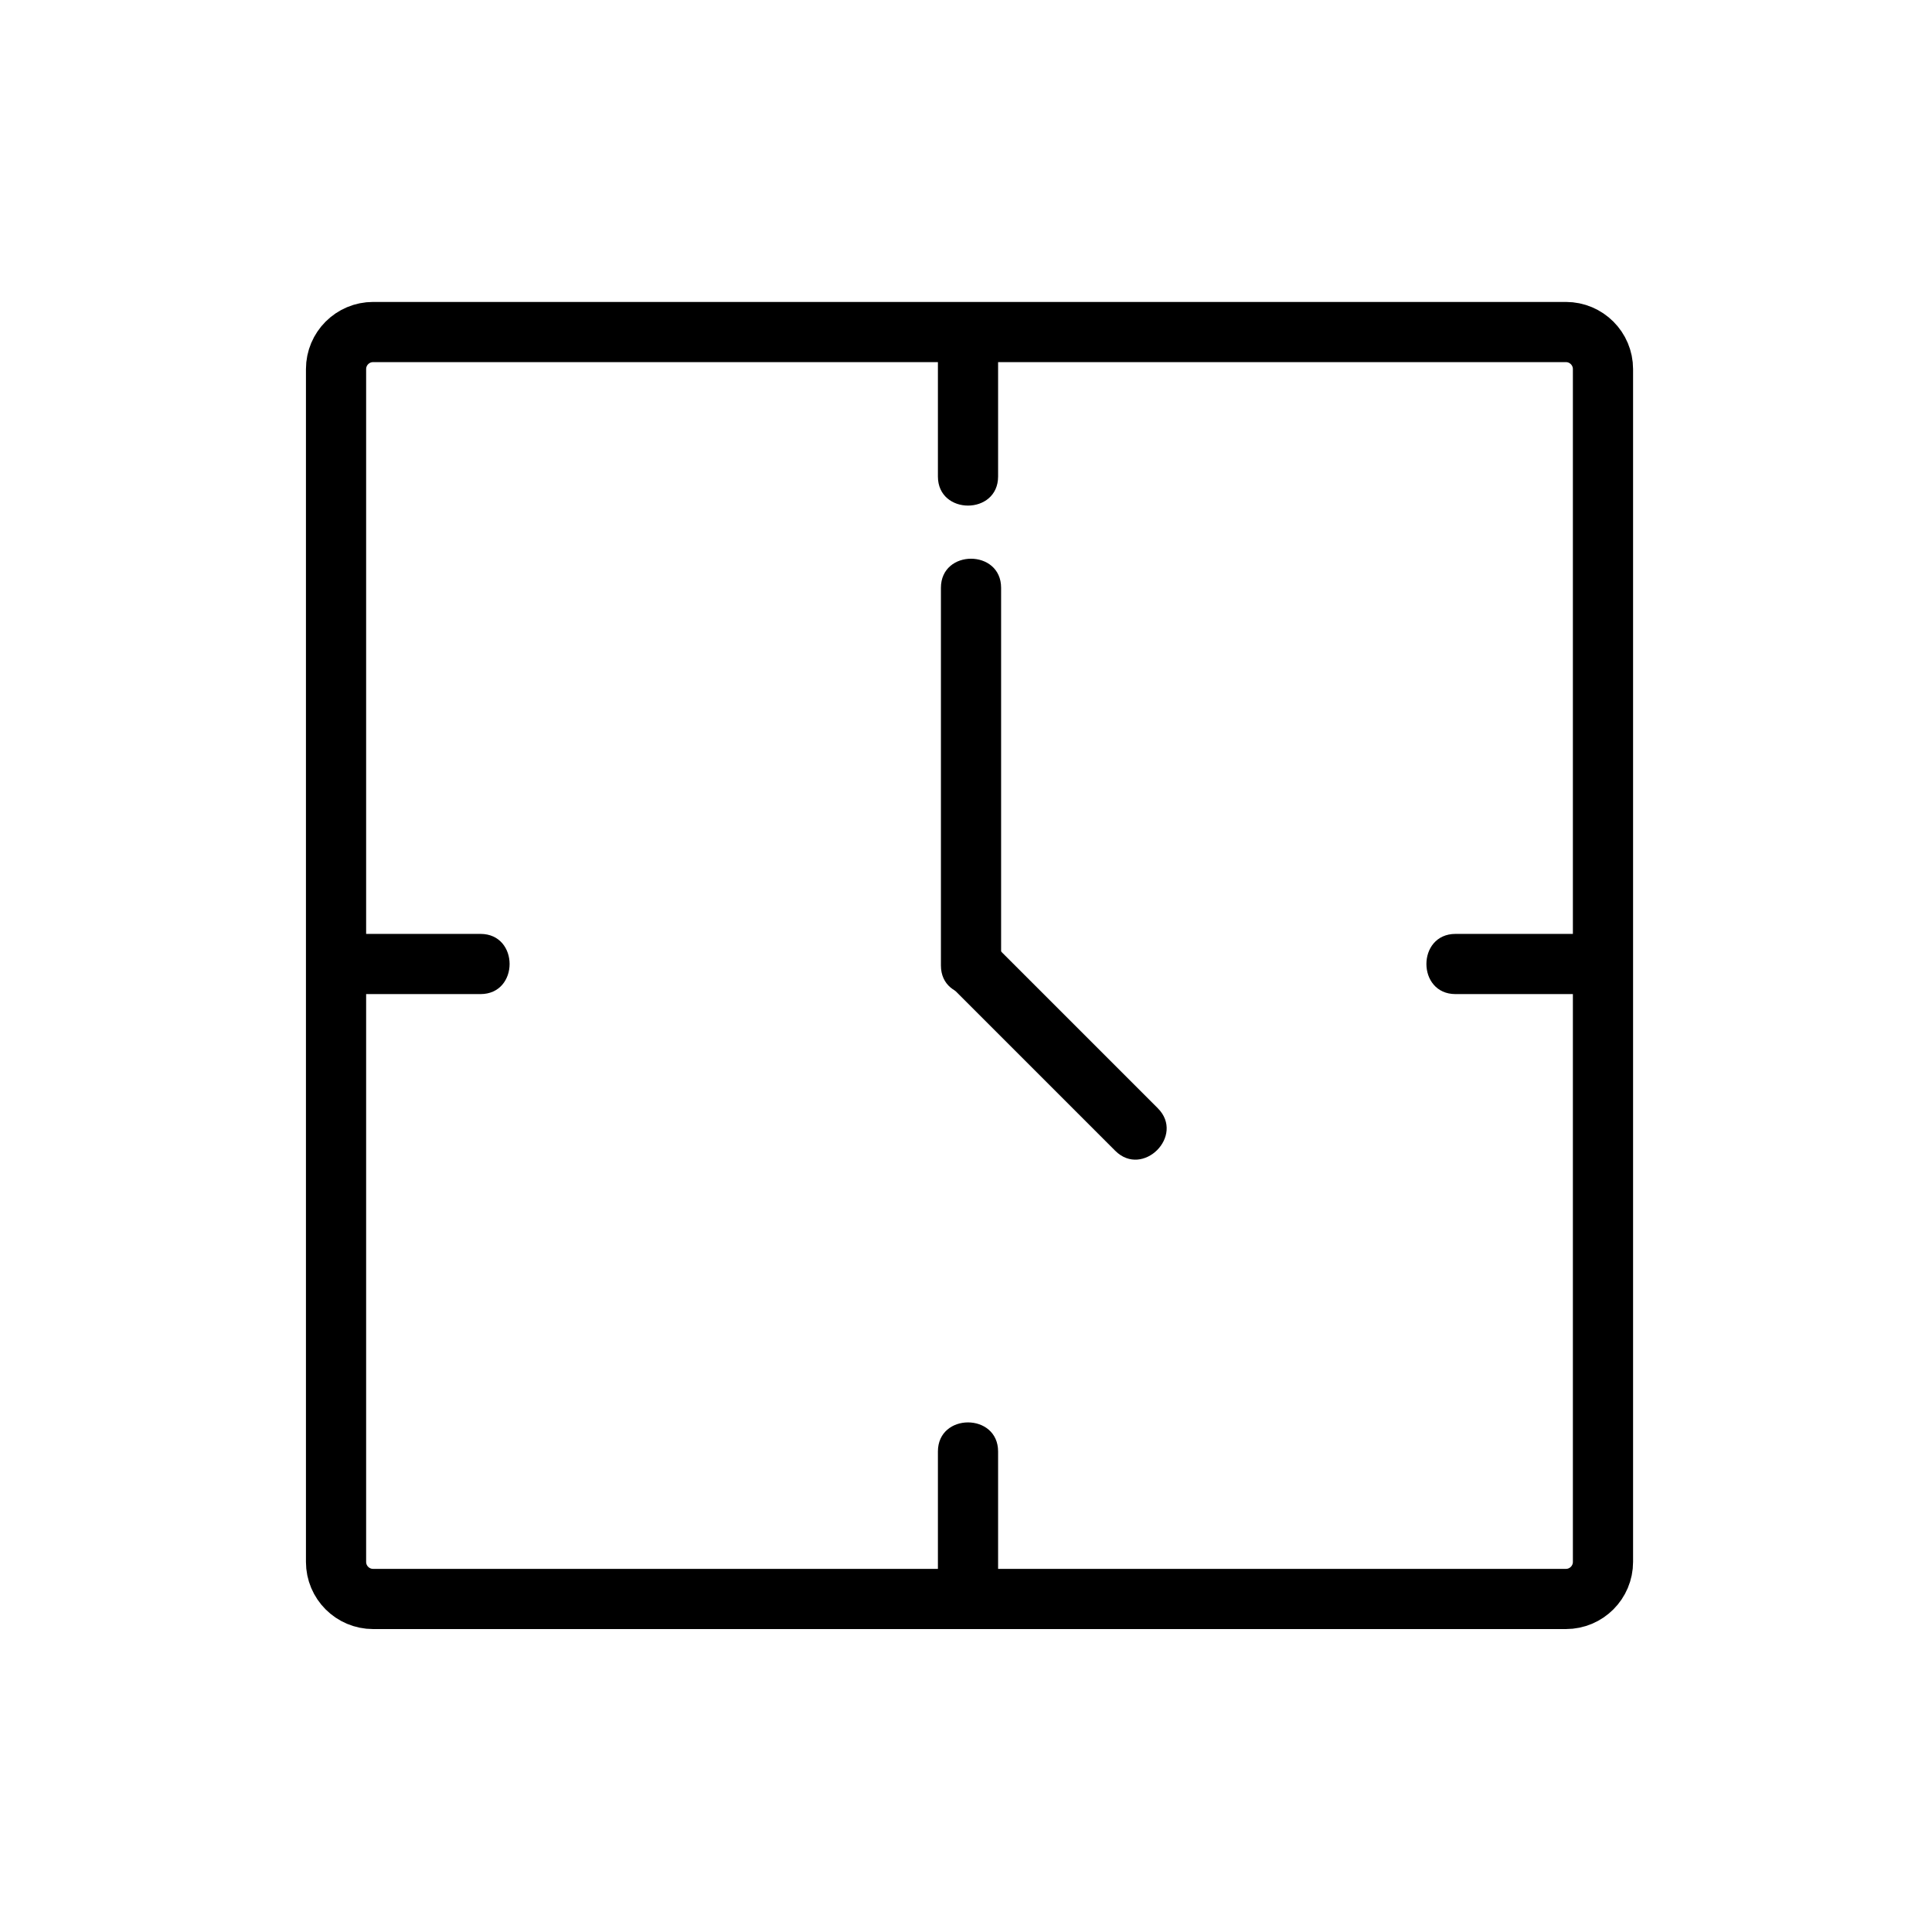
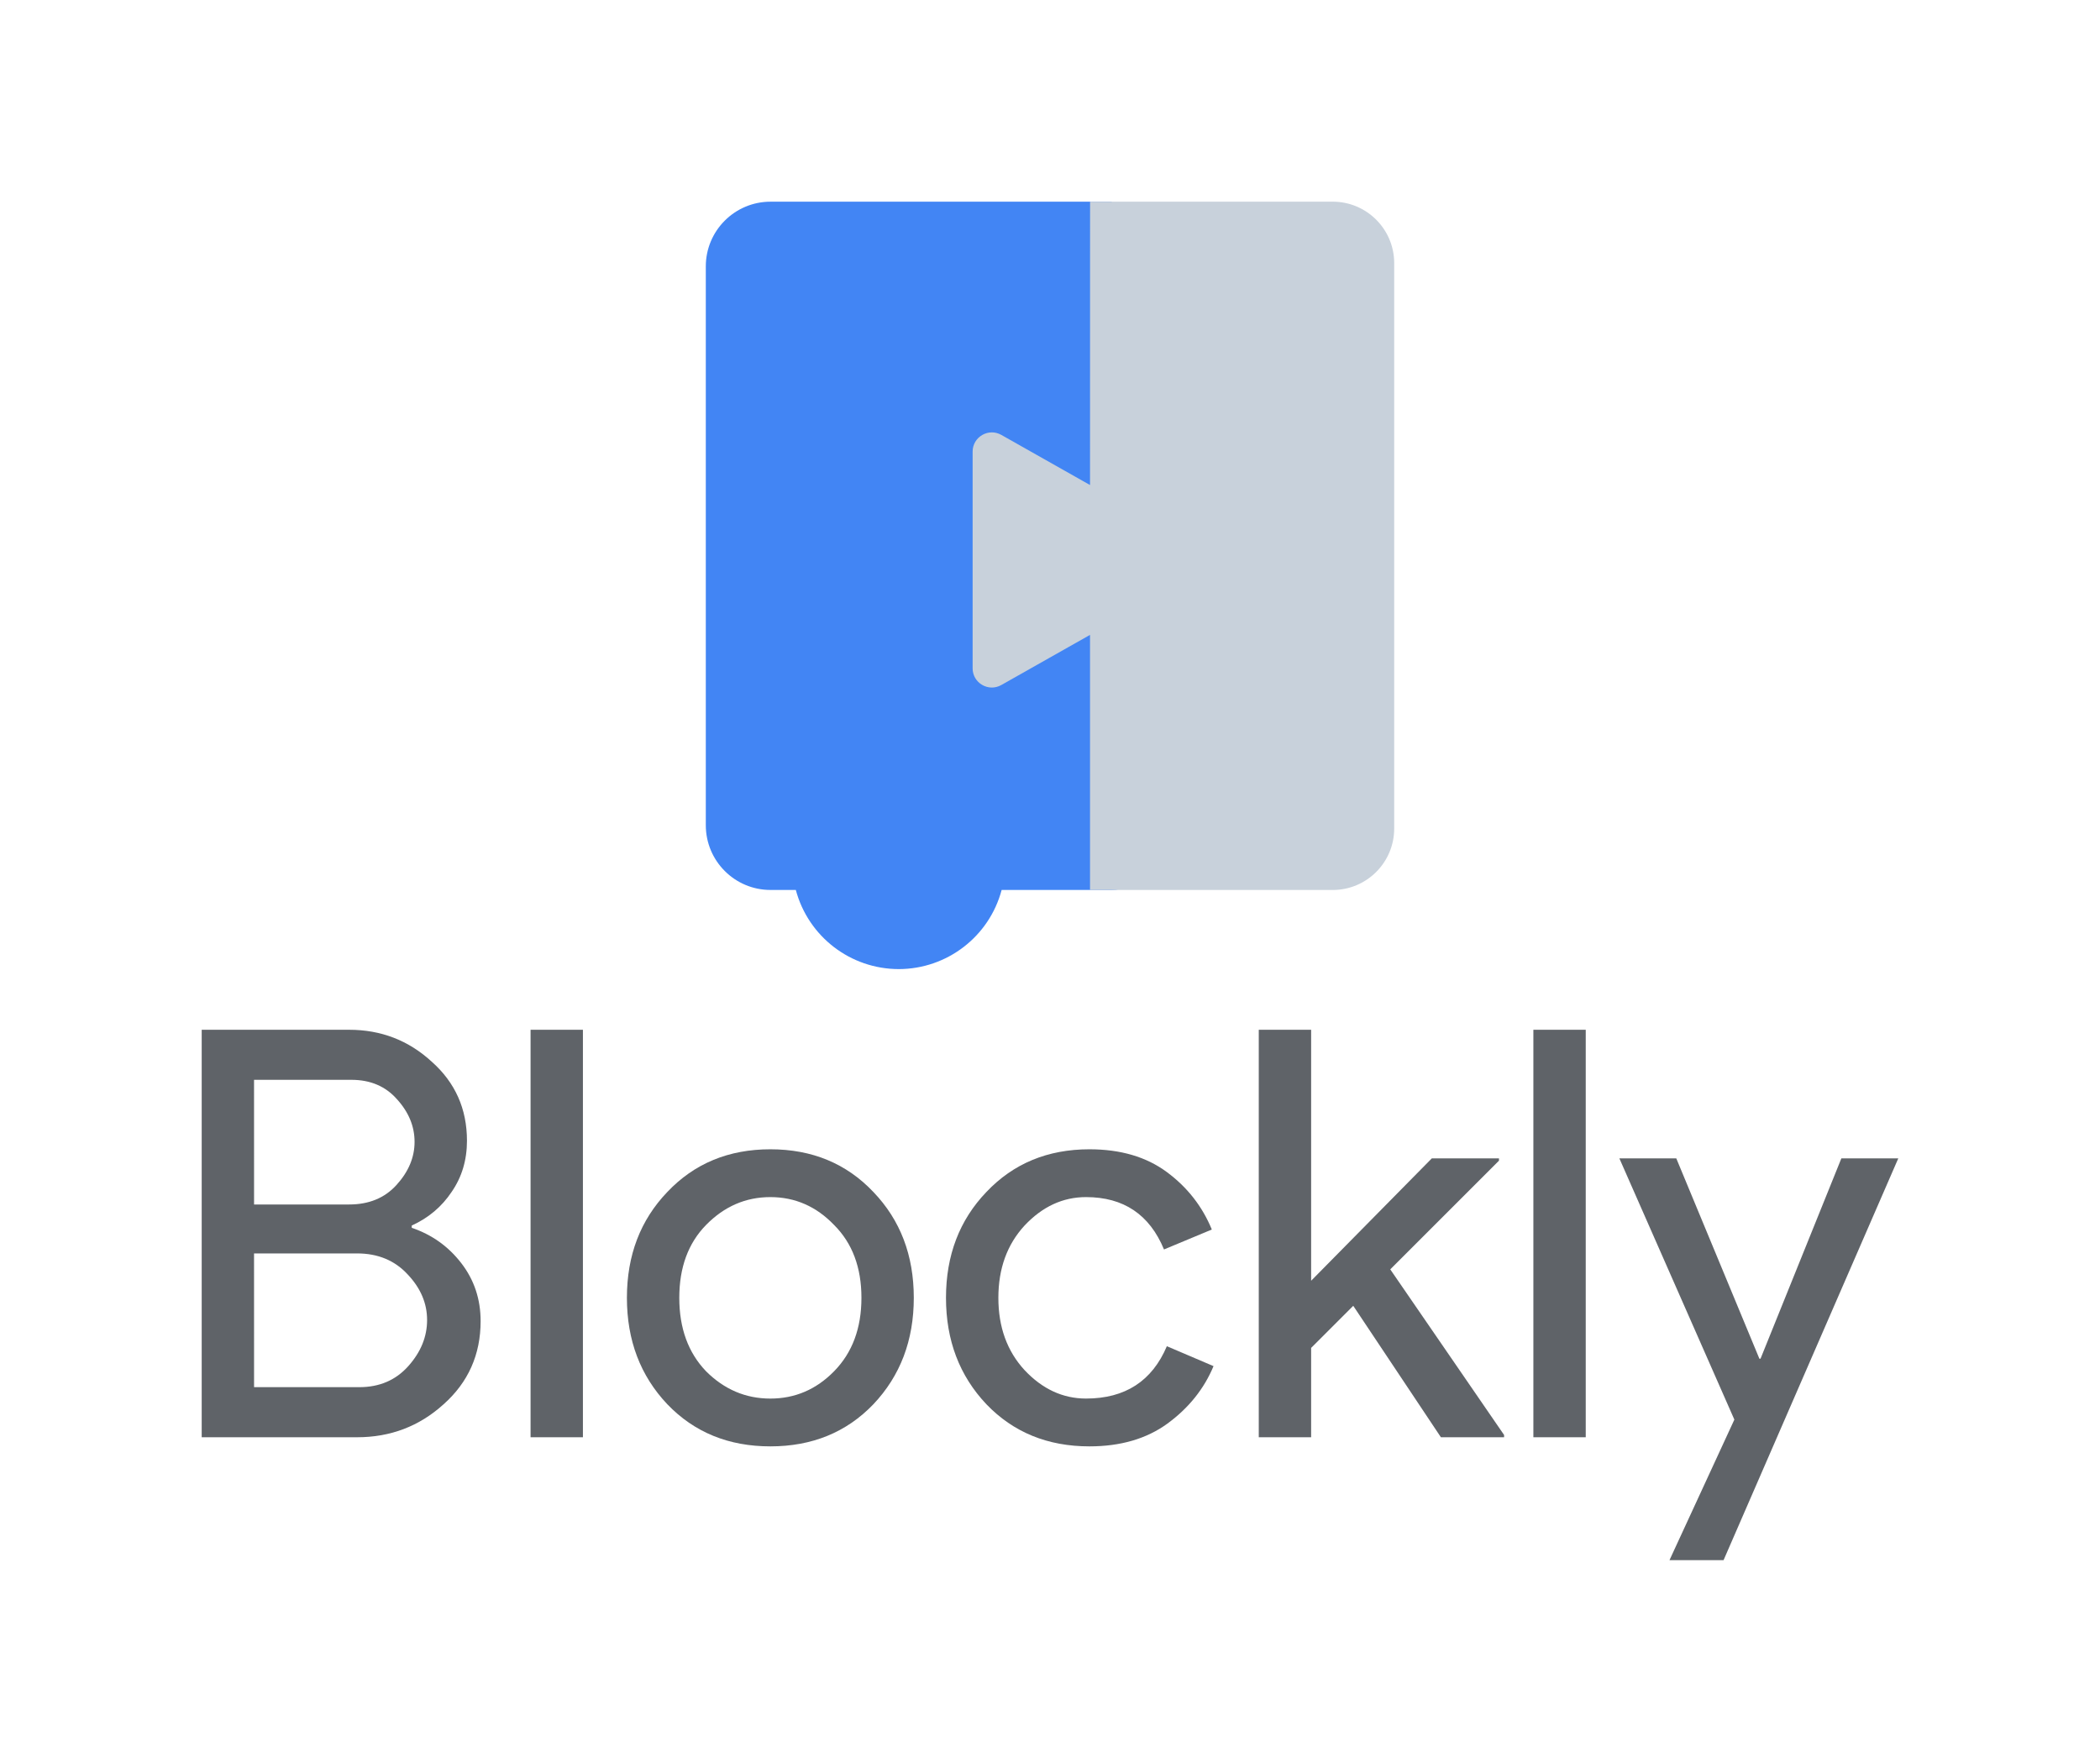
- <svg xmlns="http://www.w3.org/2000/svg" viewBox="20 20 321 321">
-   <path fill="none" stroke="#000" stroke-width="10" d="m75.833,81.328c0-3.402 2.758-6.161 6.161-6.161h198.178c3.402,0 6.161,2.759 6.161,6.161v198.178c0,3.402-2.759,6.161-6.161,6.161h-198.178c-3.403,0-6.161-2.759-6.161-6.161v-198.178z" />
-   <g fill="#000">
-     <path d="m76.833,185.167c7.667,0 15.333,0 23,0 6.449,0 6.449-10 0-10-7.667,0-15.333,0-23,0-6.449,0-6.449,10 0,10z" />
-     <path d="m261.833,185.167c7.5,0 15,0 22.5,0 6.448,0 6.448-10 0-10-7.5,0-15,0-22.5,0-6.448,0-6.448,10 0,10z" />
-     <path d="m175.833,77.667c0,7.167 0,14.333 0,21.5 0,6.449 10,6.449 10,0 0-7.167 0-14.333 0-21.5 0-6.449-10-6.449-10,0z" />
-     <path d="m175.833,261.167c0,7.333 0,14.667 0,22 0,6.448 10,6.448 10,0 0-7.333 0-14.667 0-22 0-6.448-10-6.448-10,0z" />
-     <path d="m176.333,117.667c0,20.917 0,41.833 0,62.75 0,6.448 10,6.448 10,0 0-20.917 0-41.833 0-62.75 0-6.449-10-6.449-10,0z" />
-     <path d="m178.297,184.202c9,9 18,18 27,27 4.563,4.564 11.635-2.507 7.07-7.07-9-9-18-18-27-27-4.562-4.564-11.633,2.507-7.07,7.07z" />
+ <svg xmlns="http://www.w3.org/2000/svg" width="104.119mm" height="87.369mm" viewBox="0 0 104.119 87.369" version="1.1" id="svg1512">
+   <defs id="defs1506">
+     <clipPath id="clipPath5790" clipPathUnits="userSpaceOnUse">
+       <path id="path5788" d="M 0,35 H 126 V 0 H 0 Z" />
+     </clipPath>
+     <clipPath id="clipPath5802" clipPathUnits="userSpaceOnUse">
+       <path id="path5800" d="M 0,35 H 126 V 0 H 0 Z" />
+     </clipPath>
+     <clipPath id="clipPath5812" clipPathUnits="userSpaceOnUse">
+       <path id="path5810" d="M -1.52588e-4,192 H 192 V -1.83105e-4 H -1.52588e-4 Z" />
+     </clipPath>
+     <clipPath id="clipPath5820" clipPathUnits="userSpaceOnUse">
+       <path id="path5818" d="M -1.52588e-4,192 H 192 V -1.83105e-4 H -1.52588e-4 Z" />
+     </clipPath>
+     <clipPath id="clipPath5824" clipPathUnits="userSpaceOnUse">
+       <path id="path5822" d="M 0,192 H 192 V 0 H 0 Z" />
+     </clipPath>
+     <clipPath id="clipPath5828" clipPathUnits="userSpaceOnUse">
+       <path id="path5826" d="M 0,192 H 192 V 0 H 0 Z" />
+     </clipPath>
+     <clipPath id="clipPath5832" clipPathUnits="userSpaceOnUse">
+       <path id="path5830" d="M 0,192 H 192 V 0 H 0 Z" />
+     </clipPath>
+     <linearGradient id="linearGradient-1" y2="0.929" x2="1.008" y1="0.17" x1="-0.035">
+       <stop id="stop6067" offset="0%" stop-opacity="0.1" stop-color="#FFFFFF" />
+       <stop id="stop6069" offset="14%" stop-opacity="0.08" stop-color="#FFFFFF" />
+       <stop id="stop6071" offset="61%" stop-opacity="0.02" stop-color="#FFFFFF" />
+       <stop id="stop6073" offset="100%" stop-opacity="0" stop-color="#FFFFFF" />
+     </linearGradient>
+     <path id="path-2" d="M 82.977,29.3 C 82.791,28.202 82.007,27.3 80.946,26.961 79.885,26.623 78.723,26.904 77.935,27.691 L 62.466,43.198 50.303,20.042 C 49.788,19.063 48.773,18.45 47.667,18.45 c -1.106,0 -2.121,0.613 -2.637,1.592 L 38.379,32.704 21.696,1.586 C 21.091,0.456 19.83,-0.16 18.567,0.056 17.303,0.272 16.32,1.273 16.125,2.54 L 0,105.76 43.123,129.936 c 2.708,1.512 6.006,1.512 8.714,0 l 43.496,-24.176 z" />
+     <path id="path-4" d="m 106.687,35.274 c -0.186,-1.098 -0.967,-2 -2.024,-2.338 -1.057,-0.338 -2.215,-0.057 -3,0.73 L 86.247,49.166 74.127,26.02 C 73.614,25.042 72.602,24.429 71.5,24.429 c -1.102,0 -2.114,0.613 -2.627,1.591 L 62.245,38.676 45.62,7.573 C 45.017,6.443 43.761,5.827 42.502,6.043 41.243,6.259 40.263,7.259 40.068,8.525 L 24,111.701 66.973,135.867 c 2.698,1.511 5.985,1.511 8.684,0 L 119,111.701 Z" />
+   </defs>
+   <g id="layer1" transform="translate(20.29846,-51.76932)">
+     <g id="g6939" transform="translate(5.3027)">
+       <path style="fill:#4285f4;stroke-width:0.265" d="m 12.605,61.771 c -1.775,-0.002 -3.214,1.438 -3.212,3.212 v 27.707 c -0.001,1.775 1.438,3.214 3.212,3.212 h 1.251 c 0.617,2.313 2.711,3.923 5.105,3.924 2.392,-0.003 4.484,-1.612 5.1,-3.924 h 1.281 4.161 c 1.169,0 2.117,-0.948 2.117,-2.117 V 63.888 l -2.117,-2.117 z" id="path906" />
+       <path style="fill:#c8d1db;stroke-width:0.265" d="m 28.445,61.769 c -0.003,4.684 -0.002,9.367 -0.002,14.053 l -4.4,-2.487 c -0.634,-0.358 -1.419,0.1 -1.421,0.828 V 84.912 c 0.001,0.728 0.786,1.186 1.421,0.828 l 4.4,-2.487 v 9.946 0.587 2.117 h 2.117 0.377 9.539 c 1.683,-6.8e-5 3.048,-1.365 3.048,-3.048 V 64.808 c -0.006,-1.679 -1.369,-3.037 -3.048,-3.038 z" id="path908" />
+     </g>
+     <g aria-label="Blockly" style="font-style:normal;font-weight:normal;font-size:10.583px;line-height:1.25;font-family:sans-serif;letter-spacing:0px;word-spacing:0px;fill:#000000;fill-opacity:1;stroke:none;stroke-width:0.265" id="text5967">
+       <path d="m -10.298,123.042 v -20.207 h 7.31 q 2.371,0 4.092,1.58 1.75,1.552 1.75,3.923 0,1.439 -0.762,2.54 -0.734,1.101 -1.976,1.665 v 0.113 q 1.496,0.508 2.455,1.75 0.96,1.242 0.96,2.879 0,2.484 -1.834,4.12 -1.806,1.637 -4.29,1.637 z m 2.596,-11.543 h 4.713 q 1.468,0 2.342,-0.96 0.903,-0.988 0.903,-2.145 0,-1.157 -0.875,-2.117 -0.847,-0.96 -2.258,-0.96 h -4.826 z m 0,9.059 h 5.221 q 1.496,0 2.427,-1.044 0.931,-1.044 0.931,-2.286 0,-1.242 -0.96,-2.258 -0.96,-1.044 -2.512,-1.044 h -5.108 z" style="font-style:normal;font-variant:normal;font-weight:normal;font-stretch:normal;font-size:28.222px;font-family:'Product Sans';-inkscape-font-specification:'Product Sans, Normal';font-variant-ligatures:normal;font-variant-caps:normal;font-variant-numeric:normal;font-feature-settings:normal;text-align:start;writing-mode:lr-tb;text-anchor:start;fill:#5f6368;fill-opacity:1;stroke-width:0.265" id="path9798" />
+       <path d="M 8.603,123.042 H 6.007 v -20.207 h 2.596 z" style="font-style:normal;font-variant:normal;font-weight:normal;font-stretch:normal;font-size:28.222px;font-family:'Product Sans';-inkscape-font-specification:'Product Sans, Normal';font-variant-ligatures:normal;font-variant-caps:normal;font-variant-numeric:normal;font-feature-settings:normal;text-align:start;writing-mode:lr-tb;text-anchor:start;fill:#5f6368;fill-opacity:1;stroke-width:0.265" id="path9800" />
+       <path d="m 12.788,110.879 q 2.004,-2.117 5.108,-2.117 3.104,0 5.108,2.117 2.004,2.088 2.004,5.249 0,3.161 -2.004,5.278 -2.004,2.088 -5.108,2.088 -3.104,0 -5.108,-2.088 -2.004,-2.117 -2.004,-5.278 0,-3.161 2.004,-5.249 z m 1.919,8.89 q 1.355,1.355 3.189,1.355 1.834,0 3.161,-1.355 1.355,-1.383 1.355,-3.641 0,-2.258 -1.355,-3.612 -1.326,-1.383 -3.161,-1.383 -1.834,0 -3.189,1.383 -1.326,1.355 -1.326,3.612 0,2.258 1.326,3.641 z" style="font-style:normal;font-variant:normal;font-weight:normal;font-stretch:normal;font-size:28.222px;font-family:'Product Sans';-inkscape-font-specification:'Product Sans, Normal';font-variant-ligatures:normal;font-variant-caps:normal;font-variant-numeric:normal;font-feature-settings:normal;text-align:start;writing-mode:lr-tb;text-anchor:start;fill:#5f6368;fill-opacity:1;stroke-width:0.265" id="path9802" />
+       <path d="m 33.716,123.494 q -3.104,0 -5.108,-2.088 -2.004,-2.117 -2.004,-5.278 0,-3.161 2.004,-5.249 2.004,-2.117 5.108,-2.117 2.314,0 3.838,1.129 1.524,1.129 2.23,2.85 l -2.371,0.988 q -1.072,-2.596 -3.866,-2.596 -1.722,0 -3.048,1.411 -1.298,1.411 -1.298,3.584 0,2.173 1.298,3.584 1.326,1.411 3.048,1.411 2.907,0 4.008,-2.596 l 2.314,0.988 q -0.706,1.693 -2.286,2.85 -1.552,1.129 -3.866,1.129 z" style="font-style:normal;font-variant:normal;font-weight:normal;font-stretch:normal;font-size:28.222px;font-family:'Product Sans';-inkscape-font-specification:'Product Sans, Normal';font-variant-ligatures:normal;font-variant-caps:normal;font-variant-numeric:normal;font-feature-settings:normal;text-align:start;writing-mode:lr-tb;text-anchor:start;fill:#5f6368;fill-opacity:1;stroke-width:0.265" id="path9804" />
+       <path d="m 44.708,102.835 v 12.446 l 5.983,-6.068 h 3.33 v 0.113 l -5.39,5.39 5.644,8.213 v 0.113 h -3.133 l -4.346,-6.519 -2.088,2.088 v 4.431 h -2.596 v -20.207 z" style="font-style:normal;font-variant:normal;font-weight:normal;font-stretch:normal;font-size:28.222px;font-family:'Product Sans';-inkscape-font-specification:'Product Sans, Normal';font-variant-ligatures:normal;font-variant-caps:normal;font-variant-numeric:normal;font-feature-settings:normal;text-align:start;writing-mode:lr-tb;text-anchor:start;fill:#5f6368;fill-opacity:1;stroke-width:0.265" id="path9806" />
+       <path d="m 58.323,123.042 h -2.596 v -20.207 h 2.596 z" style="font-style:normal;font-variant:normal;font-weight:normal;font-stretch:normal;font-size:28.222px;font-family:'Product Sans';-inkscape-font-specification:'Product Sans, Normal';font-variant-ligatures:normal;font-variant-caps:normal;font-variant-numeric:normal;font-feature-settings:normal;text-align:start;writing-mode:lr-tb;text-anchor:start;fill:#5f6368;fill-opacity:1;stroke-width:0.265" id="path9808" />
+       <path d="m 65.156,129.138 h -2.681 l 3.217,-6.971 -5.701,-12.954 h 2.822 l 4.12,9.934 h 0.056 l 4.008,-9.934 h 2.822 z" style="font-style:normal;font-variant:normal;font-weight:normal;font-stretch:normal;font-size:28.222px;font-family:'Product Sans';-inkscape-font-specification:'Product Sans, Normal';font-variant-ligatures:normal;font-variant-caps:normal;font-variant-numeric:normal;font-feature-settings:normal;text-align:start;writing-mode:lr-tb;text-anchor:start;fill:#5f6368;fill-opacity:1;stroke-width:0.265" id="path9810" />
+     </g>
  </g>
</svg>
